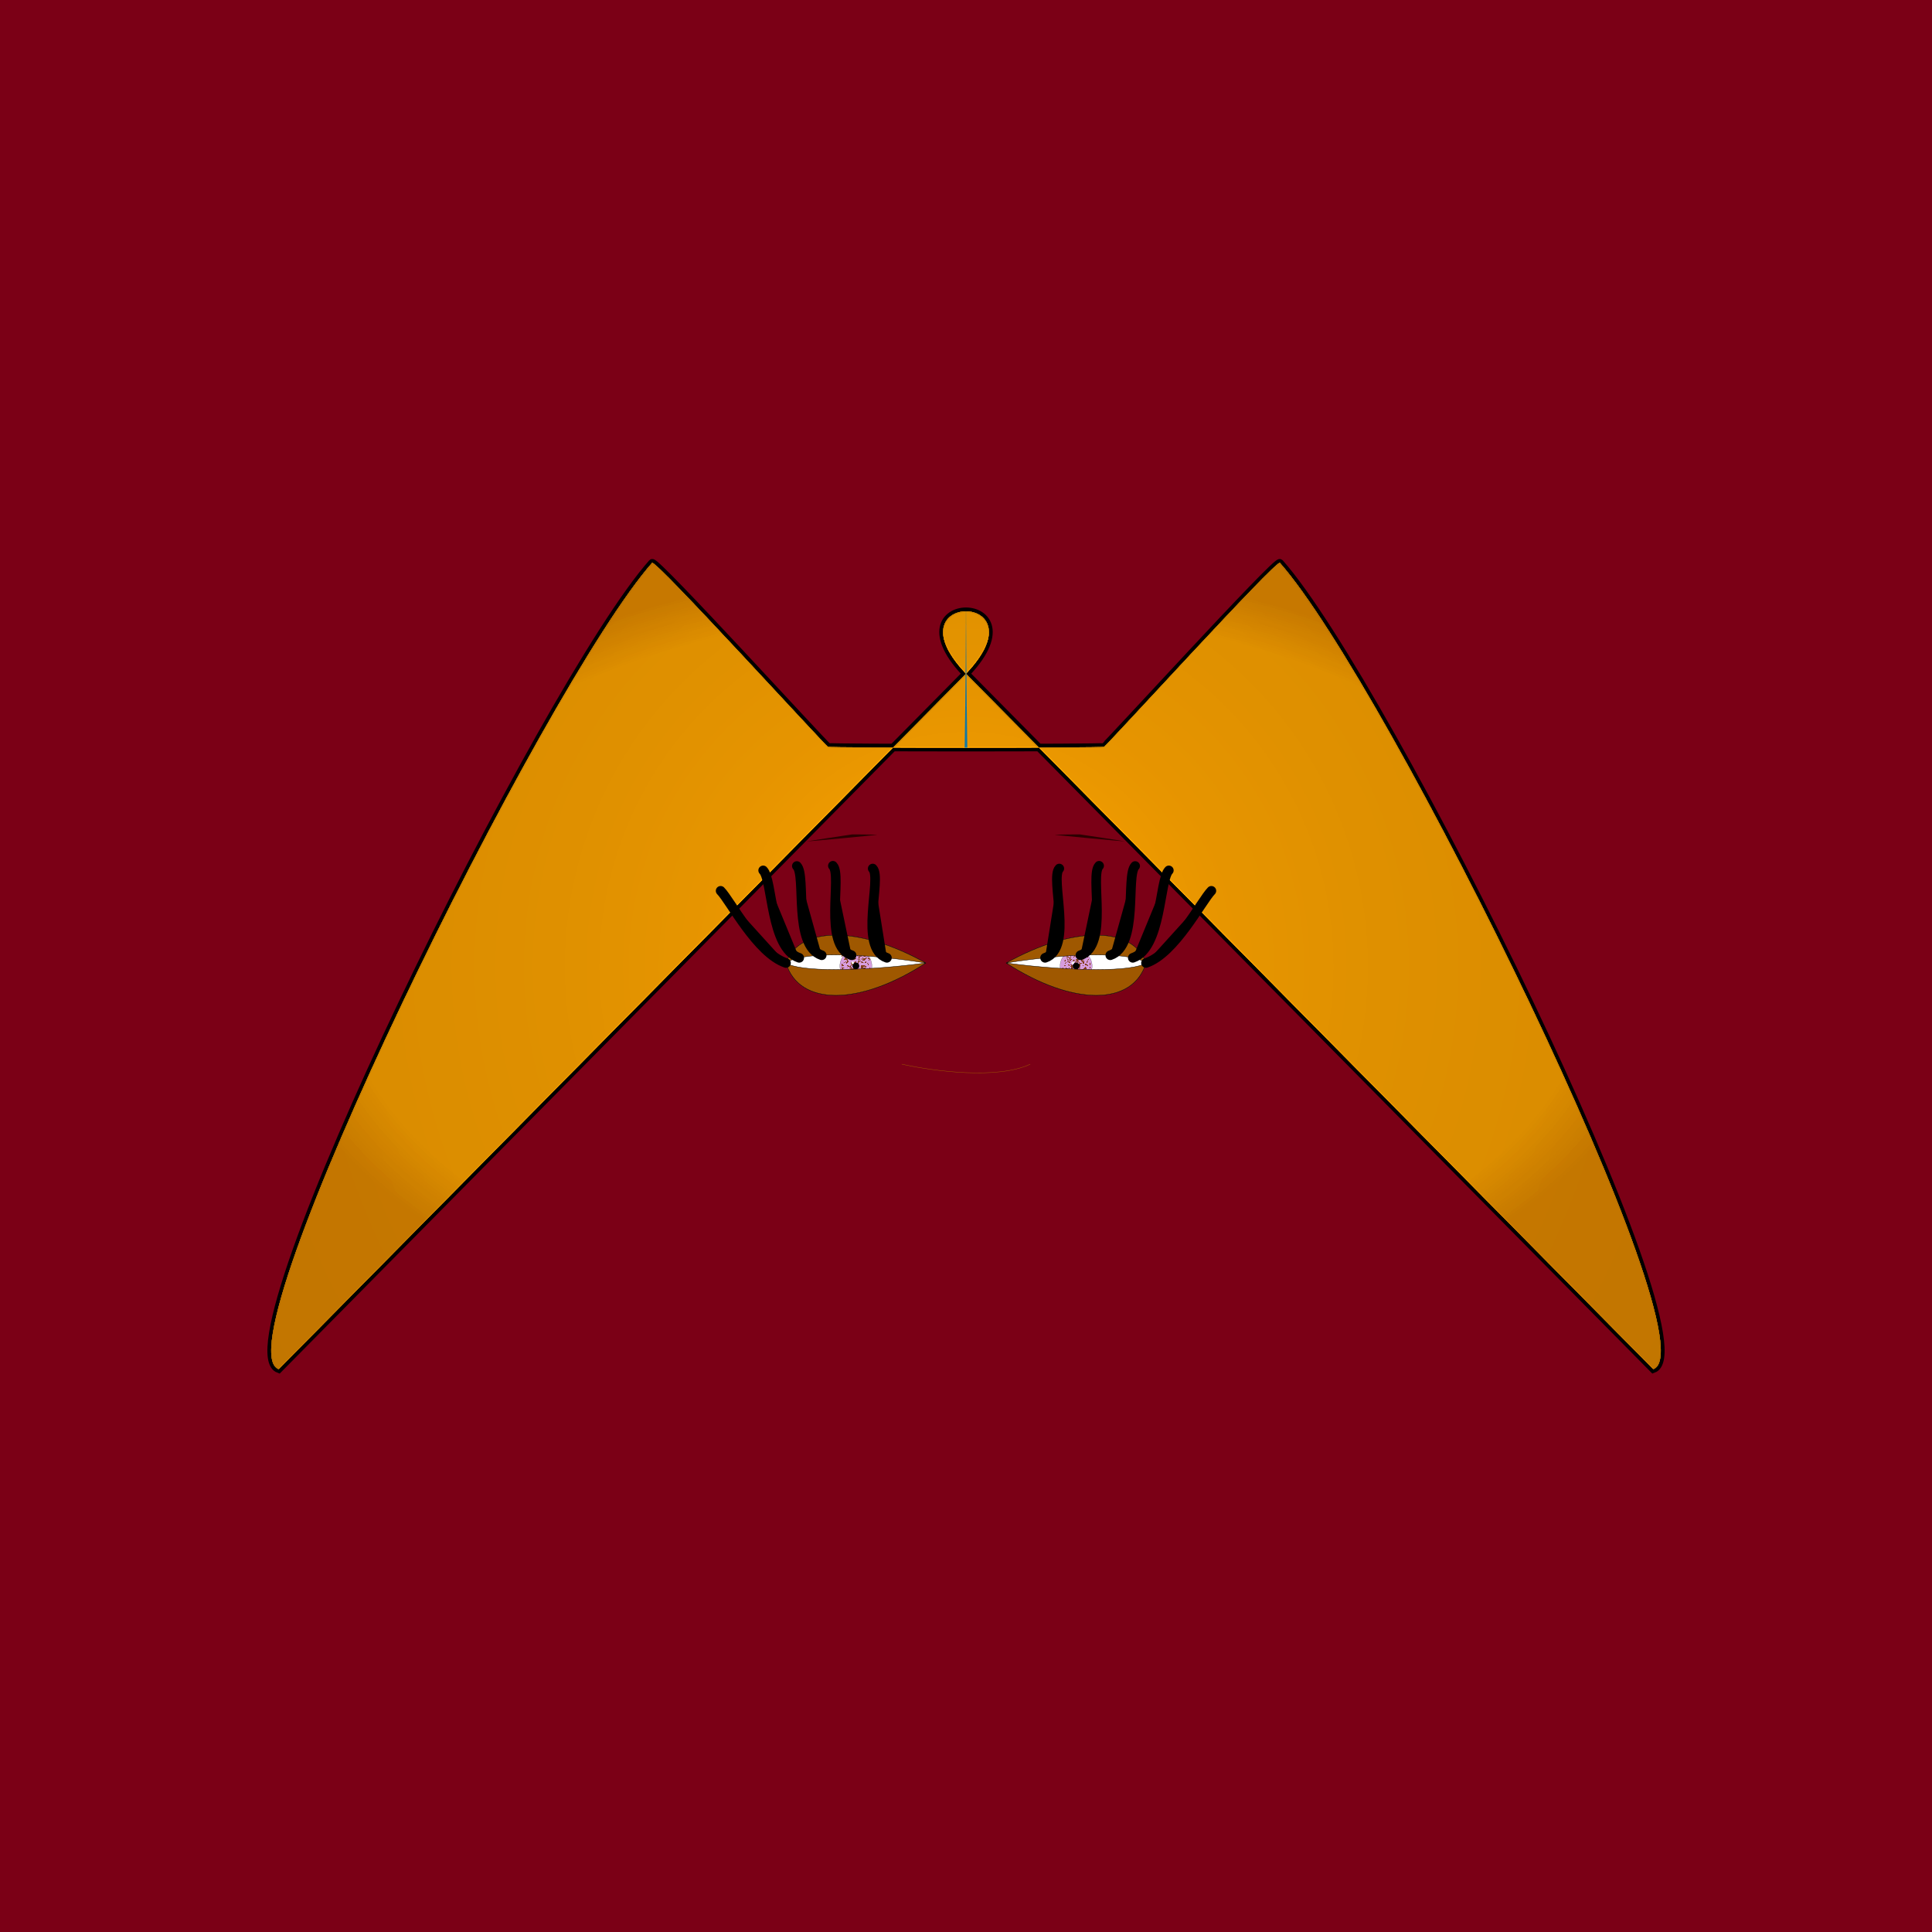
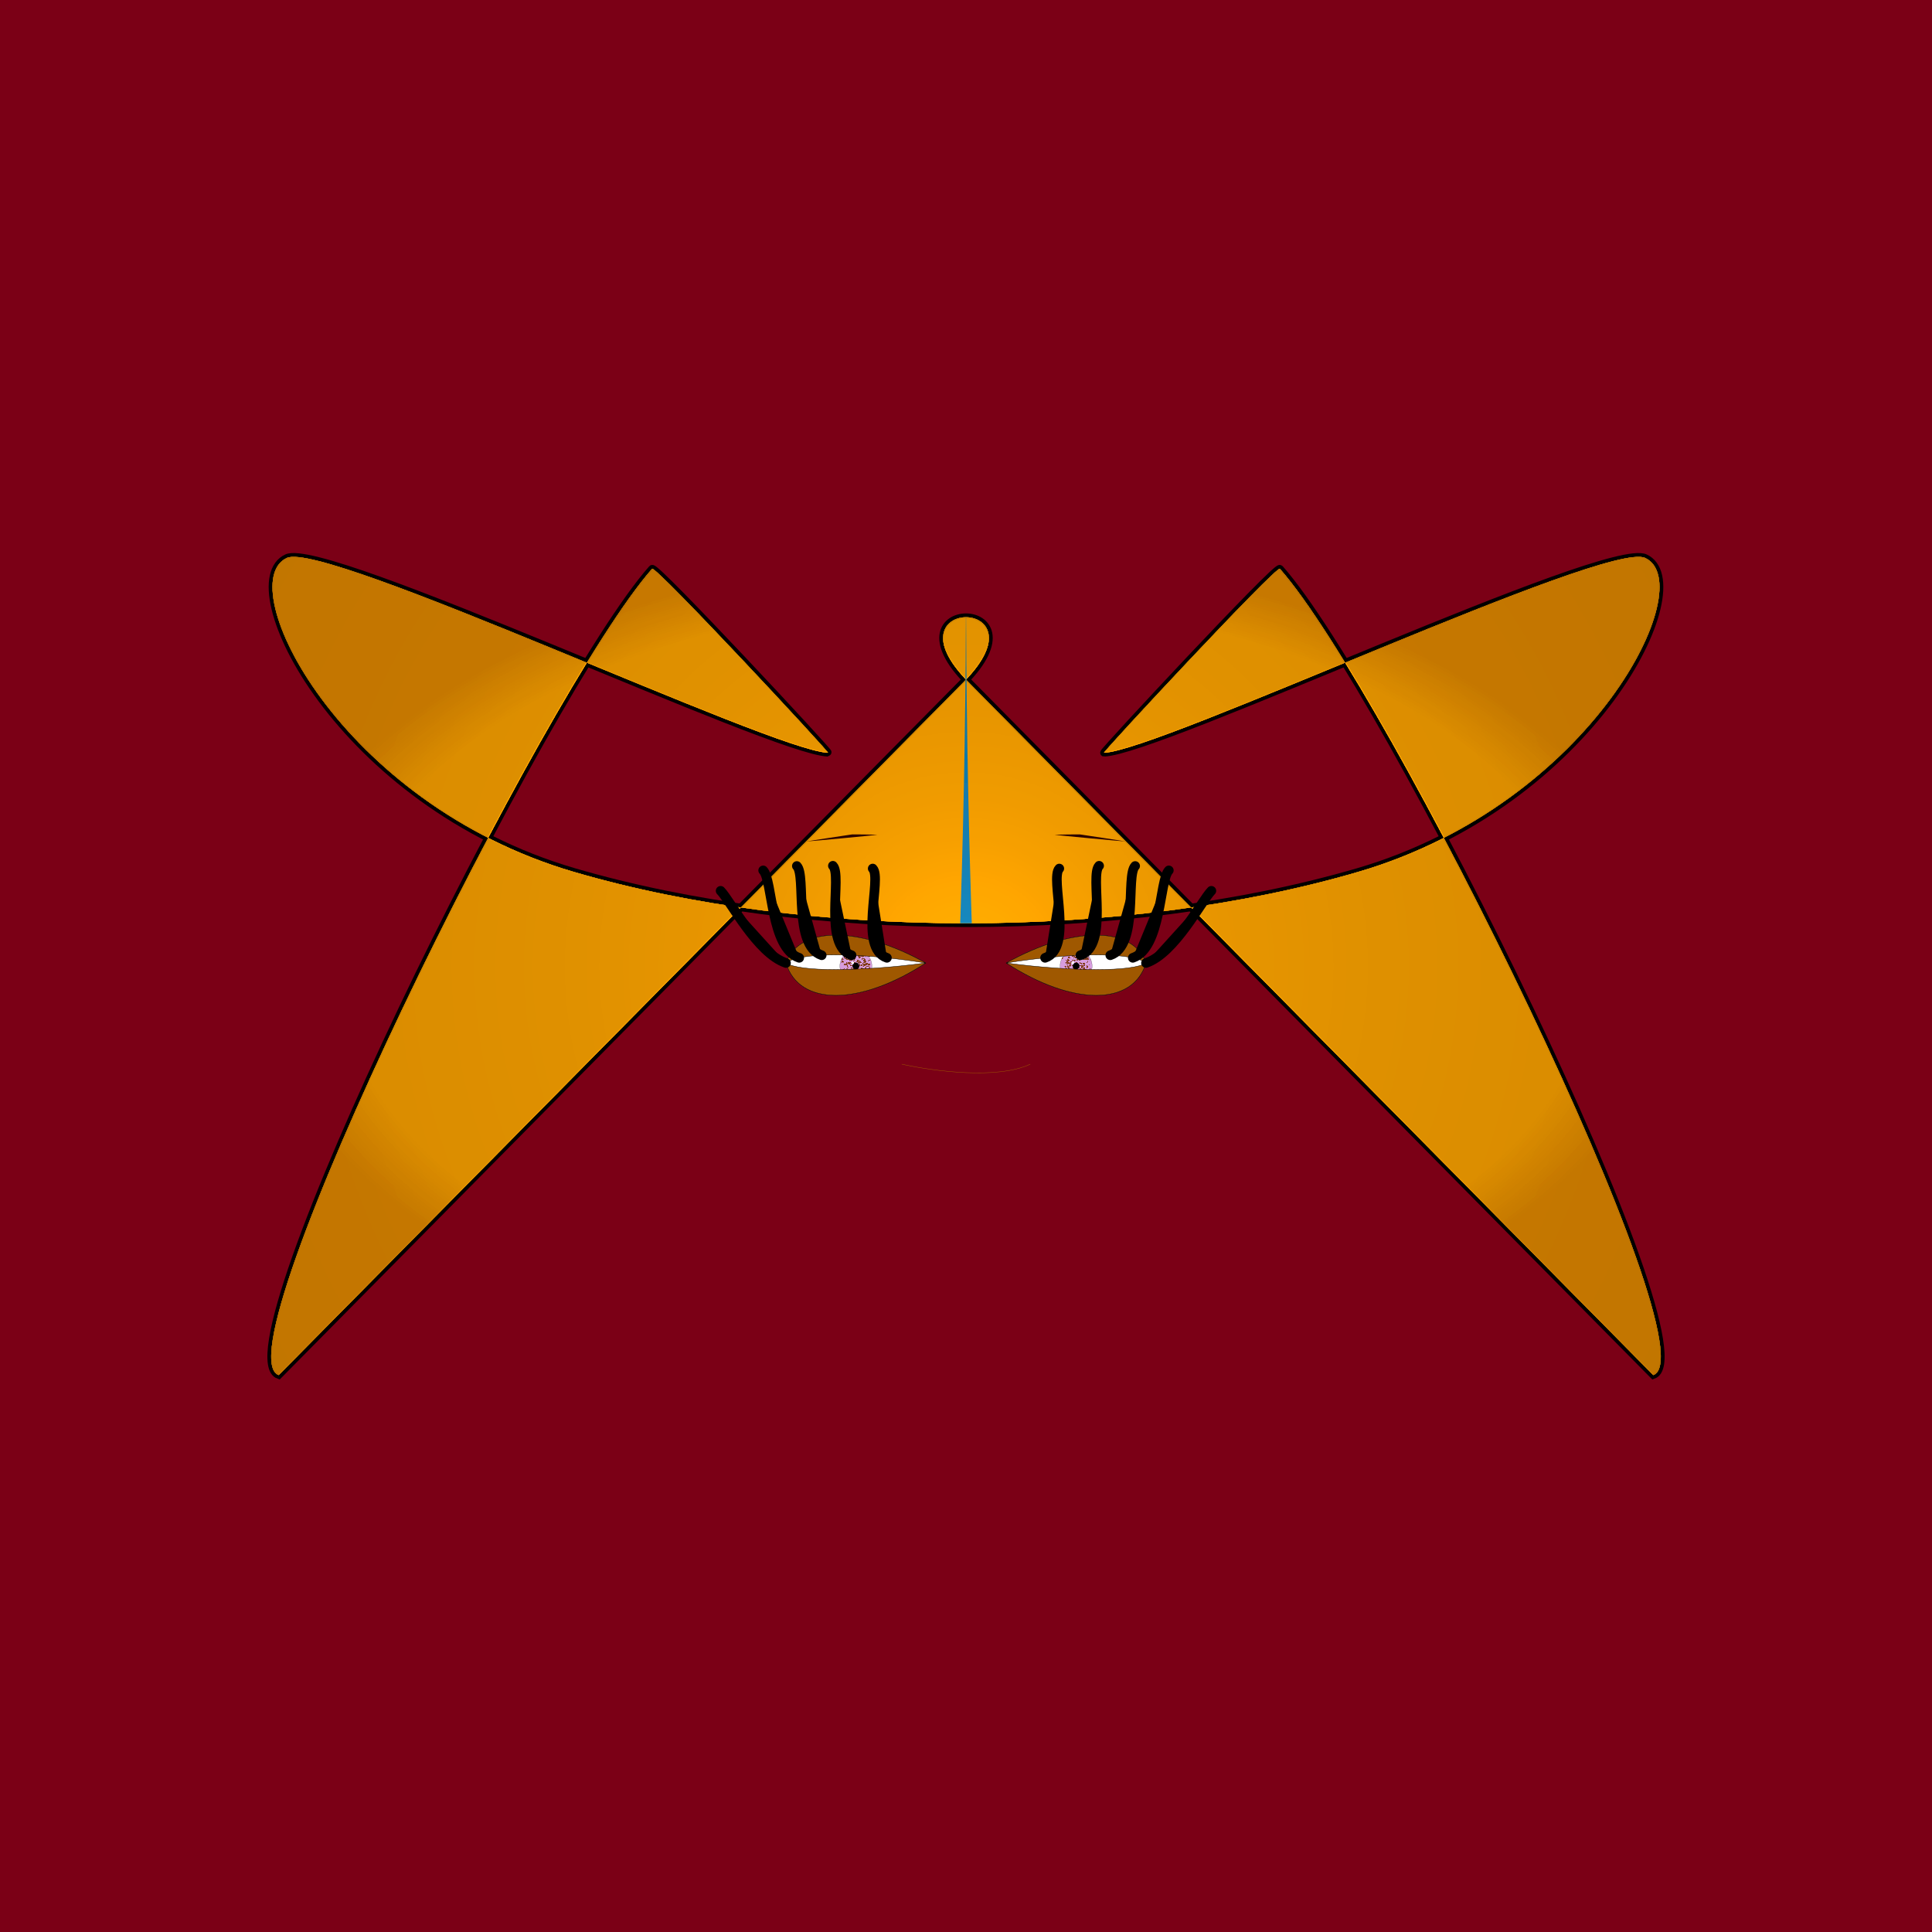
<svg xmlns="http://www.w3.org/2000/svg" viewBox="0 0 10000 10000">
  <rect width="10000" height="10000" fill="#7b0016" />
-   <g transform="translate(0,-1484.58) scale(1, 1)">
+   <g transform="translate(0,-1453.9) scale(1, 1)">
    <defs>
      <mask id="av-pattern">
        <g>
          <g transform="translate(0, 0)">
            <g transform="scale(1 1) rotate(0 5000 5000)">
-               <path d="M 0, 8656.13 C -33156.86 8656.13, 5000 42639.32, 5000 4482.46C 5000 42639.32, 43156.86 8656.13, 10000 8656.13Z" fill="#efefef" />
+               <path d="M 0, 8657.37 C -33156.86 8657.37, 5000 42579.19, 5000 4422.33C 5000 42579.19, 43156.86 8657.37, 10000 8657.37Z" fill="#efefef" />
            </g>
          </g>
        </g>
      </mask>
      <radialGradient id="av-gradox" cx="50%" cy="50%" r="50%" fx="50%" fy="50%" spreadMethod="pad">
        <stop offset="89%" stop-color="#c78000" />
        <stop offset="100%" stop-color="#b36c00" />
      </radialGradient>
      <filter id="av-light">
        <feDiffuseLighting in="SourceGraphic" result="light" lighting-color="white">
-           <fePointLight x="5000" y="6484.59" z="476.19" />
+           <fePointLight x="5000" y="6453.9" z="476.19" />
        </feDiffuseLighting>
        <feComposite in="SourceGraphic" in2="light" operator="arithmetic" k1="0.9" k2="1.1" k3="0" k4="0" />
      </filter>
-       <path id="av-bp" d="M5014.01,4985.99C4565.83 4536.05, 5434.17 4536.05, 4985.99 4985.99C4985.99 4985.99, 1442.58 8571.42, 1442.58 8571.42C1126.77 8456.08, 2817.87 5029.38, 3375.35 4397.75C3392.07 4378.8, 4271.95 5344.53, 4285.71 5350.13C4299.47 5355.73, 5700.53 5355.73, 5714.29 5350.13C5728.05 5344.53, 6607.93 4378.8, 6624.65 4397.75C7182.13 5029.38, 8873.23 8456.08, 8557.42 8571.42C8557.42 8571.42, 5014.01 4985.99, 5014.01 4985.99" />
+       <path id="av-bp" d="M5014.01,4985.99C4565.83 4536.05, 5434.17 4536.05, 4985.99 4985.99C4985.99 4985.99, 1442.58 8571.42, 1442.58 8571.42C1126.77 8456.08, 2817.87 5029.38, 3375.35 4397.75C3392.07 4378.8, 4296.83 5350.46, 4285.71 5350.13C4000.24 5341.67, 1683.36 4248.69, 1484.59 4341.73C1196.76 4476.46, 1756.63 5611.19, 2969.19 5966.38C4181.75 6321.57, 5818.25 6321.57, 7030.81 5966.38C8243.37 5611.19, 8803.24 4476.46, 8515.41 4341.73C8316.64 4248.69, 5999.76 5341.67, 5714.29 5350.13C5703.17 5350.46, 6607.93 4378.8, 6624.65 4397.75C7182.13 5029.38, 8873.23 8456.08, 8557.42 8571.42C8557.42 8571.42, 5014.01 4985.99, 5014.01 4985.99" />
    </defs>
    <use href="#av-bp" stroke-width="39.22" stroke="#000000" fill="#c78000" />
    <g filter="url(#av-light)">
      <use href="#av-bp" fill="#c78000" />
      <use href="#av-bp" fill="url(#av-gradox)" />
      <use href="#av-bp" fill="#006397" mask="url(#av-pattern)" />
    </g>
    <g id="av-face">
      <defs>
        <clipPath id="av-eye-left-clip">
-           <path d="M4068.41 6468.99 C4136.49 6277.1,4447.08 6277.1,4791.72 6468.99 C4447.08 6692.07,4136.49 6692.07,4068.41 6468.99 Z" />
+           <path d="M4068.41 6438.3 C4136.49 6246.41,4447.08 6246.41,4791.72 6438.3 C4447.08 6661.38,4136.49 6661.38,4068.41 6438.3 Z" />
        </clipPath>
        <clipPath id="av-eye-right-clip">
-           <path d="M5931.59 6468.99 C5863.51 6277.1,5552.92 6277.1,5208.28 6468.99 C5552.92 6692.07,5863.51 6692.07,5931.59 6468.99 Z" />
+           <path d="M5931.59 6438.3 C5863.51 6246.41,5552.92 6246.41,5208.28 6438.3 C5552.92 6661.38,5863.51 6661.38,5931.59 6438.3 Z" />
        </clipPath>
        <filter id="av-eye-noise">
          <feTurbulence type="fractalNoise" stitchTiles="stitch" baseFrequency="0.063 0.079" numOctaves="5" seed="64" result="warp" />
          <feDisplacementMap xChannelSelector="R" yChannelSelector="G" scale="370.98" in="SourceGraphic" in2="warp" />
        </filter>
      </defs>
      <g id="av-mouth" data-family="1">
-         <path d="M4667.42 6992.67 C4835.67 7029.77,5164.33 7072.57,5332.58 6992.67" fill="none" stroke="#9f5800" stroke-width="1.96" stroke-linejoin="round" />
+         <path d="M4667.42 6961.98 C4835.67 6999.08,5164.33 7041.88,5332.58 6961.98" fill="none" stroke="#9f5800" stroke-width="1.96" stroke-linejoin="round" />
      </g>
-       <g id="av-eye-left" transform="rotate(0,4430.07,6484.59)">
-         <path class="av-eyeball" d="M4068.41 6468.99 C4136.49 6277.1,4447.08 6277.1,4791.72 6468.99 C4447.08 6692.07,4136.49 6692.07,4068.41 6468.99 Z" fill="#ffffff" stroke="#000000" stroke-width="1.96" />
+       <g id="av-eye-left" transform="rotate(0,4430.07,6453.9)">
+         <path class="av-eyeball" d="M4068.41 6438.3 C4136.49 6246.41,4447.08 6246.41,4791.72 6438.3 C4447.08 6661.38,4136.49 6661.38,4068.41 6438.3 Z" fill="#ffffff" stroke="#000000" stroke-width="1.96" />
        <g clip-path="url(#av-eye-left-clip)">
-           <circle class="av-iris" cx="4430.07" cy="6484.59" r="82.91" fill="#d79dde" stroke="#000000" stroke-width="0.8" />
-           <ellipse class="av-iris-shade" cx="4430.07" cy="6484.59" rx="58.85" ry="49.04" fill="#773000" opacity="0.882" filter="url(#av-eye-noise)" />
-           <circle class="av-pupil" cx="4430.07" cy="6484.59" r="17.48" fill="#000000" />
-           <circle class="av-highlight" cx="4413.49" cy="6468.01" r="6.91" fill="#ffffff" opacity="0.9" />
-           <circle class="av-highlight" cx="4443.89" cy="6498.41" r="4.36" fill="#d9008c" opacity="0.3" />
-           <circle class="av-highlight" cx="4446.65" cy="6501.17" r="2.96" fill="#ffffff" opacity="0.8" />
+           <circle class="av-iris" cx="4430.07" cy="6453.9" r="82.91" fill="#d79dde" stroke="#000000" stroke-width="0.8" />
+           <ellipse class="av-iris-shade" cx="4430.07" cy="6453.9" rx="58.85" ry="49.04" fill="#773000" opacity="0.882" filter="url(#av-eye-noise)" />
+           <circle class="av-pupil" cx="4430.07" cy="6453.9" r="17.48" fill="#000000" />
+           <circle class="av-highlight" cx="4413.49" cy="6437.32" r="6.91" fill="#ffffff" opacity="0.9" />
+           <circle class="av-highlight" cx="4443.89" cy="6467.72" r="4.36" fill="#d9008c" opacity="0.3" />
+           <circle class="av-highlight" cx="4446.65" cy="6470.48" r="2.96" fill="#ffffff" opacity="0.8" />
        </g>
-         <path class="av-upper-lid" d="M4068.41 6468.99 C4136.49 6277.1,4447.08 6277.1,4791.72 6468.99 C4447.08 6413.3,4136.49 6413.3,4068.41 6468.99 Z" fill="#9f5800" stroke="#000000" stroke-width="1.96" />
-         <path class="av-lower-lid" d="M4068.41 6468.99 C4136.49 6692.07,4447.08 6692.07,4791.72 6468.99 C4447.08 6514.48,4136.49 6514.48,4068.41 6468.99 Z" fill="#9f5800" stroke="#000000" stroke-width="1.96" />
-         <path class="av-lash" d="M4068.41 6468.99 C3919.01 6419.19, 3779.73 6145.25, 3729.93 6095.45" stroke="#000000" stroke-width="49.8" stroke-linecap="round" fill="#000000" />
-         <path class="av-lash" d="M4136.7 6442.26 C3987.3 6392.46, 3999.94 6039.56, 3950.14 5989.76" stroke="#000000" stroke-width="49.8" stroke-linecap="round" fill="#000000" />
-         <path class="av-lash" d="M4253.17 6428.89 C4103.77 6379.09, 4174.27 6016.8, 4124.47 5967" stroke="#000000" stroke-width="49.8" stroke-linecap="round" fill="#000000" />
-         <path class="av-lash" d="M4407.83 6428.89 C4258.43 6379.09, 4360.82 6015.64, 4311.02 5965.84" stroke="#000000" stroke-width="49.8" stroke-linecap="round" fill="#000000" />
-         <path class="av-lash" d="M4590.68 6442.26 C4441.28 6392.46, 4566.92 6029.93, 4517.12 5980.13" stroke="#000000" stroke-width="49.8" stroke-linecap="round" fill="#000000" />
+         <path class="av-upper-lid" d="M4068.41 6438.3 C4136.49 6246.41,4447.08 6246.41,4791.72 6438.3 C4447.08 6382.61,4136.49 6382.61,4068.41 6438.3 Z" fill="#9f5800" stroke="#000000" stroke-width="1.96" />
+         <path class="av-lower-lid" d="M4068.41 6438.3 C4136.49 6661.38,4447.08 6661.38,4791.72 6438.3 C4447.08 6483.79,4136.49 6483.79,4068.41 6438.3 Z" fill="#9f5800" stroke="#000000" stroke-width="1.96" />
+         <path class="av-lash" d="M4068.41 6438.3 C3919.01 6388.5, 3779.73 6114.56, 3729.93 6064.76" stroke="#000000" stroke-width="49.8" stroke-linecap="round" fill="#000000" />
+         <path class="av-lash" d="M4136.7 6411.57 C3987.3 6361.77, 3999.94 6008.87, 3950.14 5959.07" stroke="#000000" stroke-width="49.8" stroke-linecap="round" fill="#000000" />
+         <path class="av-lash" d="M4253.17 6398.2 C4103.77 6348.4, 4174.27 5986.11, 4124.47 5936.31" stroke="#000000" stroke-width="49.8" stroke-linecap="round" fill="#000000" />
+         <path class="av-lash" d="M4407.83 6398.2 C4258.43 6348.4, 4360.82 5984.95, 4311.02 5935.15" stroke="#000000" stroke-width="49.8" stroke-linecap="round" fill="#000000" />
+         <path class="av-lash" d="M4590.68 6411.57 C4441.28 6361.77, 4566.92 5999.24, 4517.12 5949.44" stroke="#000000" stroke-width="49.8" stroke-linecap="round" fill="#000000" />
      </g>
-       <g id="av-eye-right" transform="rotate(0,5569.93,6484.59)">
-         <path class="av-eyeball" d="M5931.59 6468.99 C5863.51 6277.1,5552.92 6277.1,5208.28 6468.99 C5552.92 6692.07,5863.51 6692.07,5931.59 6468.99 Z" fill="#ffffff" stroke="#000000" stroke-width="1.96" />
+       <g id="av-eye-right" transform="rotate(0,5569.93,6453.9)">
+         <path class="av-eyeball" d="M5931.59 6438.3 C5863.51 6246.41,5552.92 6246.41,5208.28 6438.3 C5552.92 6661.38,5863.51 6661.38,5931.59 6438.3 Z" fill="#ffffff" stroke="#000000" stroke-width="1.96" />
        <g clip-path="url(#av-eye-right-clip)">
-           <circle class="av-iris" cx="5569.93" cy="6484.59" r="82.91" fill="#d79dde" stroke="#000000" stroke-width="0.8" />
-           <ellipse class="av-iris-shade" cx="5569.93" cy="6484.59" rx="58.85" ry="49.04" fill="#773000" opacity="0.882" filter="url(#av-eye-noise)" />
-           <circle class="av-pupil" cx="5569.93" cy="6484.59" r="17.48" fill="#000000" />
-           <circle class="av-highlight" cx="5553.35" cy="6468.01" r="6.91" fill="#ffffff" opacity="0.9" />
-           <circle class="av-highlight" cx="5583.75" cy="6498.41" r="4.36" fill="#d9008c" opacity="0.3" />
-           <circle class="av-highlight" cx="5586.51" cy="6501.17" r="2.96" fill="#ffffff" opacity="0.8" />
+           <circle class="av-iris" cx="5569.93" cy="6453.9" r="82.91" fill="#d79dde" stroke="#000000" stroke-width="0.8" />
+           <ellipse class="av-iris-shade" cx="5569.93" cy="6453.9" rx="58.85" ry="49.04" fill="#773000" opacity="0.882" filter="url(#av-eye-noise)" />
+           <circle class="av-pupil" cx="5569.93" cy="6453.9" r="17.48" fill="#000000" />
+           <circle class="av-highlight" cx="5553.35" cy="6437.32" r="6.91" fill="#ffffff" opacity="0.9" />
+           <circle class="av-highlight" cx="5583.75" cy="6467.72" r="4.36" fill="#d9008c" opacity="0.3" />
+           <circle class="av-highlight" cx="5586.51" cy="6470.48" r="2.96" fill="#ffffff" opacity="0.8" />
        </g>
-         <path class="av-upper-lid" d="M5931.59 6468.99 C5863.51 6277.1,5552.92 6277.1,5208.28 6468.99 C5552.92 6413.3,5863.51 6413.3,5931.59 6468.99 Z" fill="#9f5800" stroke="#000000" stroke-width="1.96" />
-         <path class="av-lower-lid" d="M5931.59 6468.99 C5863.51 6692.07,5552.92 6692.07,5208.28 6468.99 C5552.92 6514.48,5863.51 6514.48,5931.59 6468.99 Z" fill="#9f5800" stroke="#000000" stroke-width="1.96" />
-         <path class="av-lash" d="M5931.59 6468.99 C6080.99 6419.19, 6220.27 6145.25, 6270.07 6095.45" stroke="#000000" stroke-width="49.8" stroke-linecap="round" fill="#000000" />
-         <path class="av-lash" d="M5863.3 6442.26 C6012.7 6392.46, 6000.06 6039.56, 6049.86 5989.76" stroke="#000000" stroke-width="49.8" stroke-linecap="round" fill="#000000" />
-         <path class="av-lash" d="M5746.83 6428.89 C5896.23 6379.09, 5825.73 6016.8, 5875.53 5967" stroke="#000000" stroke-width="49.8" stroke-linecap="round" fill="#000000" />
-         <path class="av-lash" d="M5592.17 6428.89 C5741.57 6379.09, 5639.18 6015.64, 5688.98 5965.84" stroke="#000000" stroke-width="49.8" stroke-linecap="round" fill="#000000" />
-         <path class="av-lash" d="M5409.32 6442.26 C5558.72 6392.46, 5433.08 6029.93, 5482.88 5980.13" stroke="#000000" stroke-width="49.8" stroke-linecap="round" fill="#000000" />
+         <path class="av-upper-lid" d="M5931.59 6438.3 C5863.51 6246.41,5552.92 6246.41,5208.28 6438.3 C5552.92 6382.61,5863.51 6382.61,5931.59 6438.3 Z" fill="#9f5800" stroke="#000000" stroke-width="1.96" />
+         <path class="av-lower-lid" d="M5931.59 6438.3 C5863.51 6661.38,5552.92 6661.38,5208.28 6438.3 C5552.92 6483.79,5863.51 6483.79,5931.59 6438.3 Z" fill="#9f5800" stroke="#000000" stroke-width="1.96" />
+         <path class="av-lash" d="M5931.59 6438.3 C6080.99 6388.5, 6220.27 6114.56, 6270.07 6064.76" stroke="#000000" stroke-width="49.8" stroke-linecap="round" fill="#000000" />
+         <path class="av-lash" d="M5863.3 6411.57 C6012.7 6361.77, 6000.06 6008.87, 6049.86 5959.07" stroke="#000000" stroke-width="49.8" stroke-linecap="round" fill="#000000" />
+         <path class="av-lash" d="M5746.83 6398.2 C5896.23 6348.4, 5825.73 5986.11, 5875.53 5936.31" stroke="#000000" stroke-width="49.8" stroke-linecap="round" fill="#000000" />
+         <path class="av-lash" d="M5592.17 6398.2 C5741.57 6348.4, 5639.18 5984.95, 5688.98 5935.15" stroke="#000000" stroke-width="49.8" stroke-linecap="round" fill="#000000" />
+         <path class="av-lash" d="M5409.32 6411.57 C5558.72 6361.77, 5433.08 5999.24, 5482.88 5949.44" stroke="#000000" stroke-width="49.8" stroke-linecap="round" fill="#000000" />
      </g>
-       <path id="av-brow-left" d="M4539.85,5805.55C4518.14 5808.9, 4187.72 5839.9, 4175.63 5839.72C4172.31 5839.67, 4400.3 5804.52, 4409.58 5803.65C4418.86 5802.78, 4545.81 5804.63, 4539.85 5805.55" transform="translate(0,0) rotate(0,4357.74,5821.69)" fill="#2b0000" />
-       <path id="av-brow-right" d="M5460.15,5805.55C5481.86 5808.9, 5812.28 5839.9, 5824.37 5839.72C5827.69 5839.67, 5599.7 5804.52, 5590.42 5803.65C5581.14 5802.78, 5454.19 5804.63, 5460.15 5805.55" transform="translate(0,0) rotate(0,5642.26,5821.69)" fill="#2b0000" />
+       <path id="av-brow-left" d="M4539.85,5774.86C4518.14 5778.21, 4187.72 5809.21, 4175.63 5809.03C4172.31 5808.98, 4400.3 5773.83, 4409.58 5772.96C4418.86 5772.09, 4545.81 5773.94, 4539.85 5774.86" transform="translate(0,0) rotate(0,4357.74,5791)" fill="#2b0000" />
+       <path id="av-brow-right" d="M5460.15,5774.86C5481.86 5778.21, 5812.28 5809.21, 5824.37 5809.03C5827.69 5808.98, 5599.7 5773.83, 5590.42 5772.96C5581.14 5772.09, 5454.19 5773.94, 5460.15 5774.86" transform="translate(0,0) rotate(0,5642.26,5791)" fill="#2b0000" />
    </g>
  </g>
</svg>
